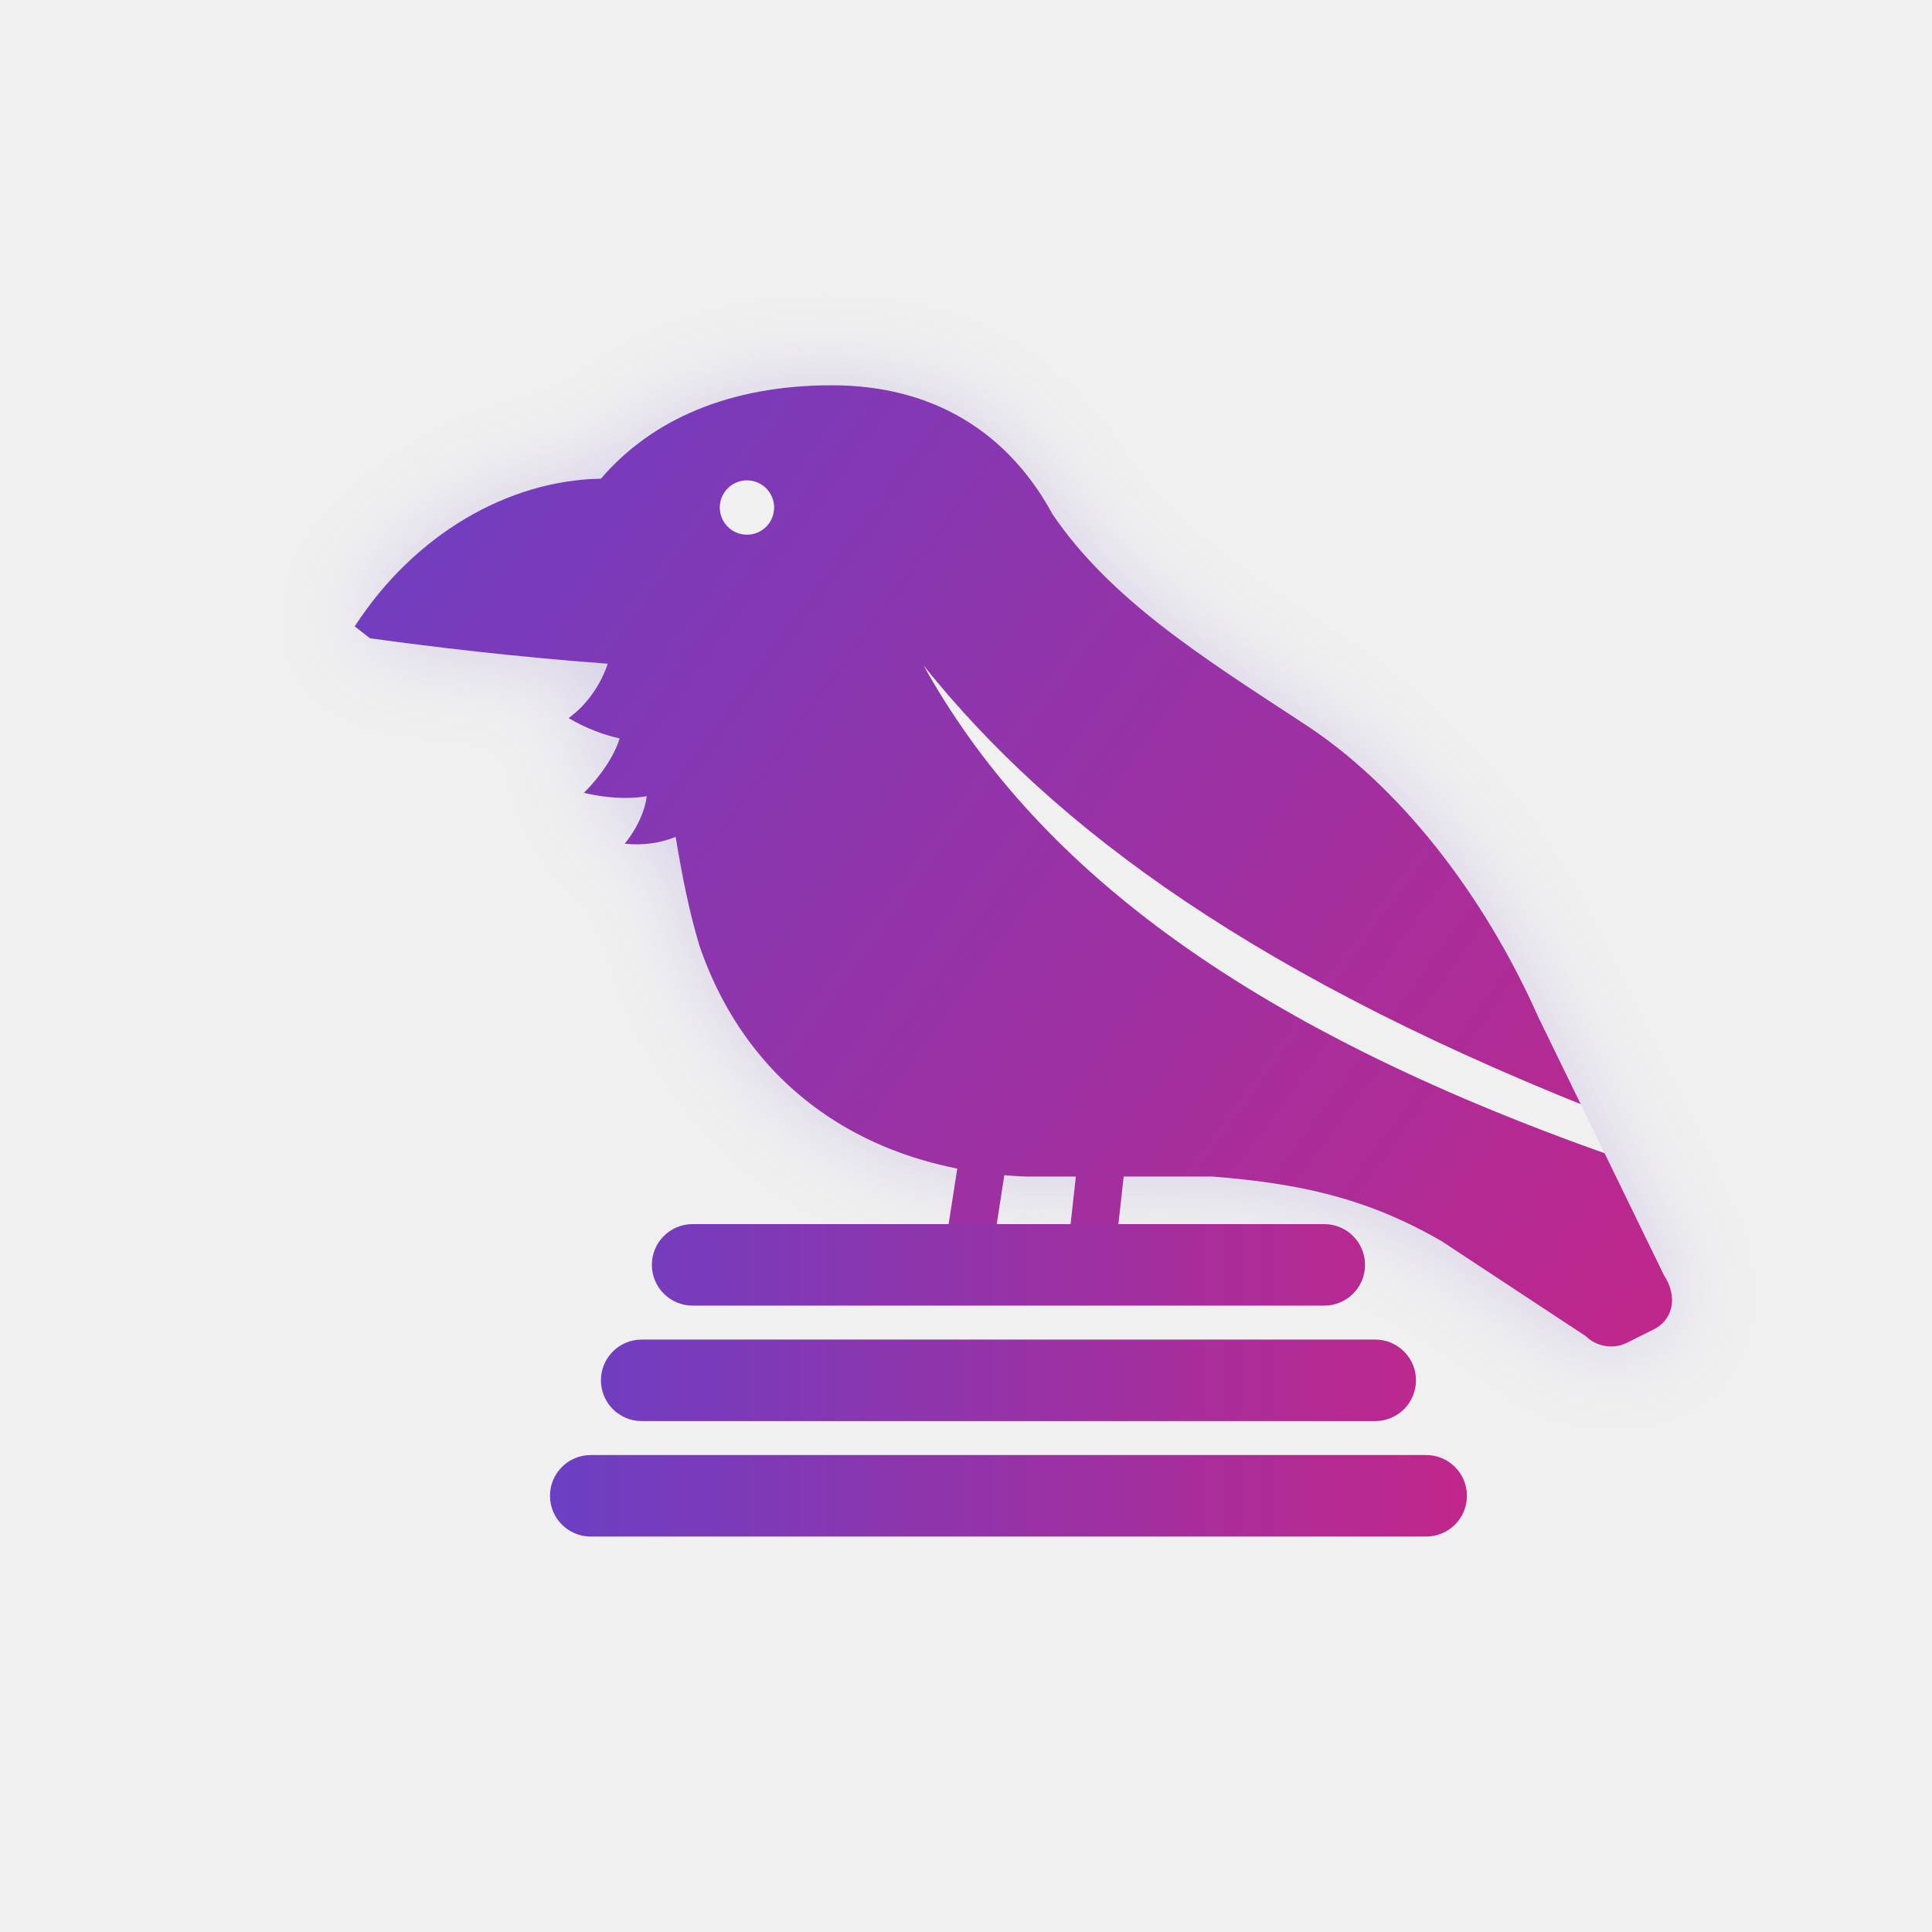
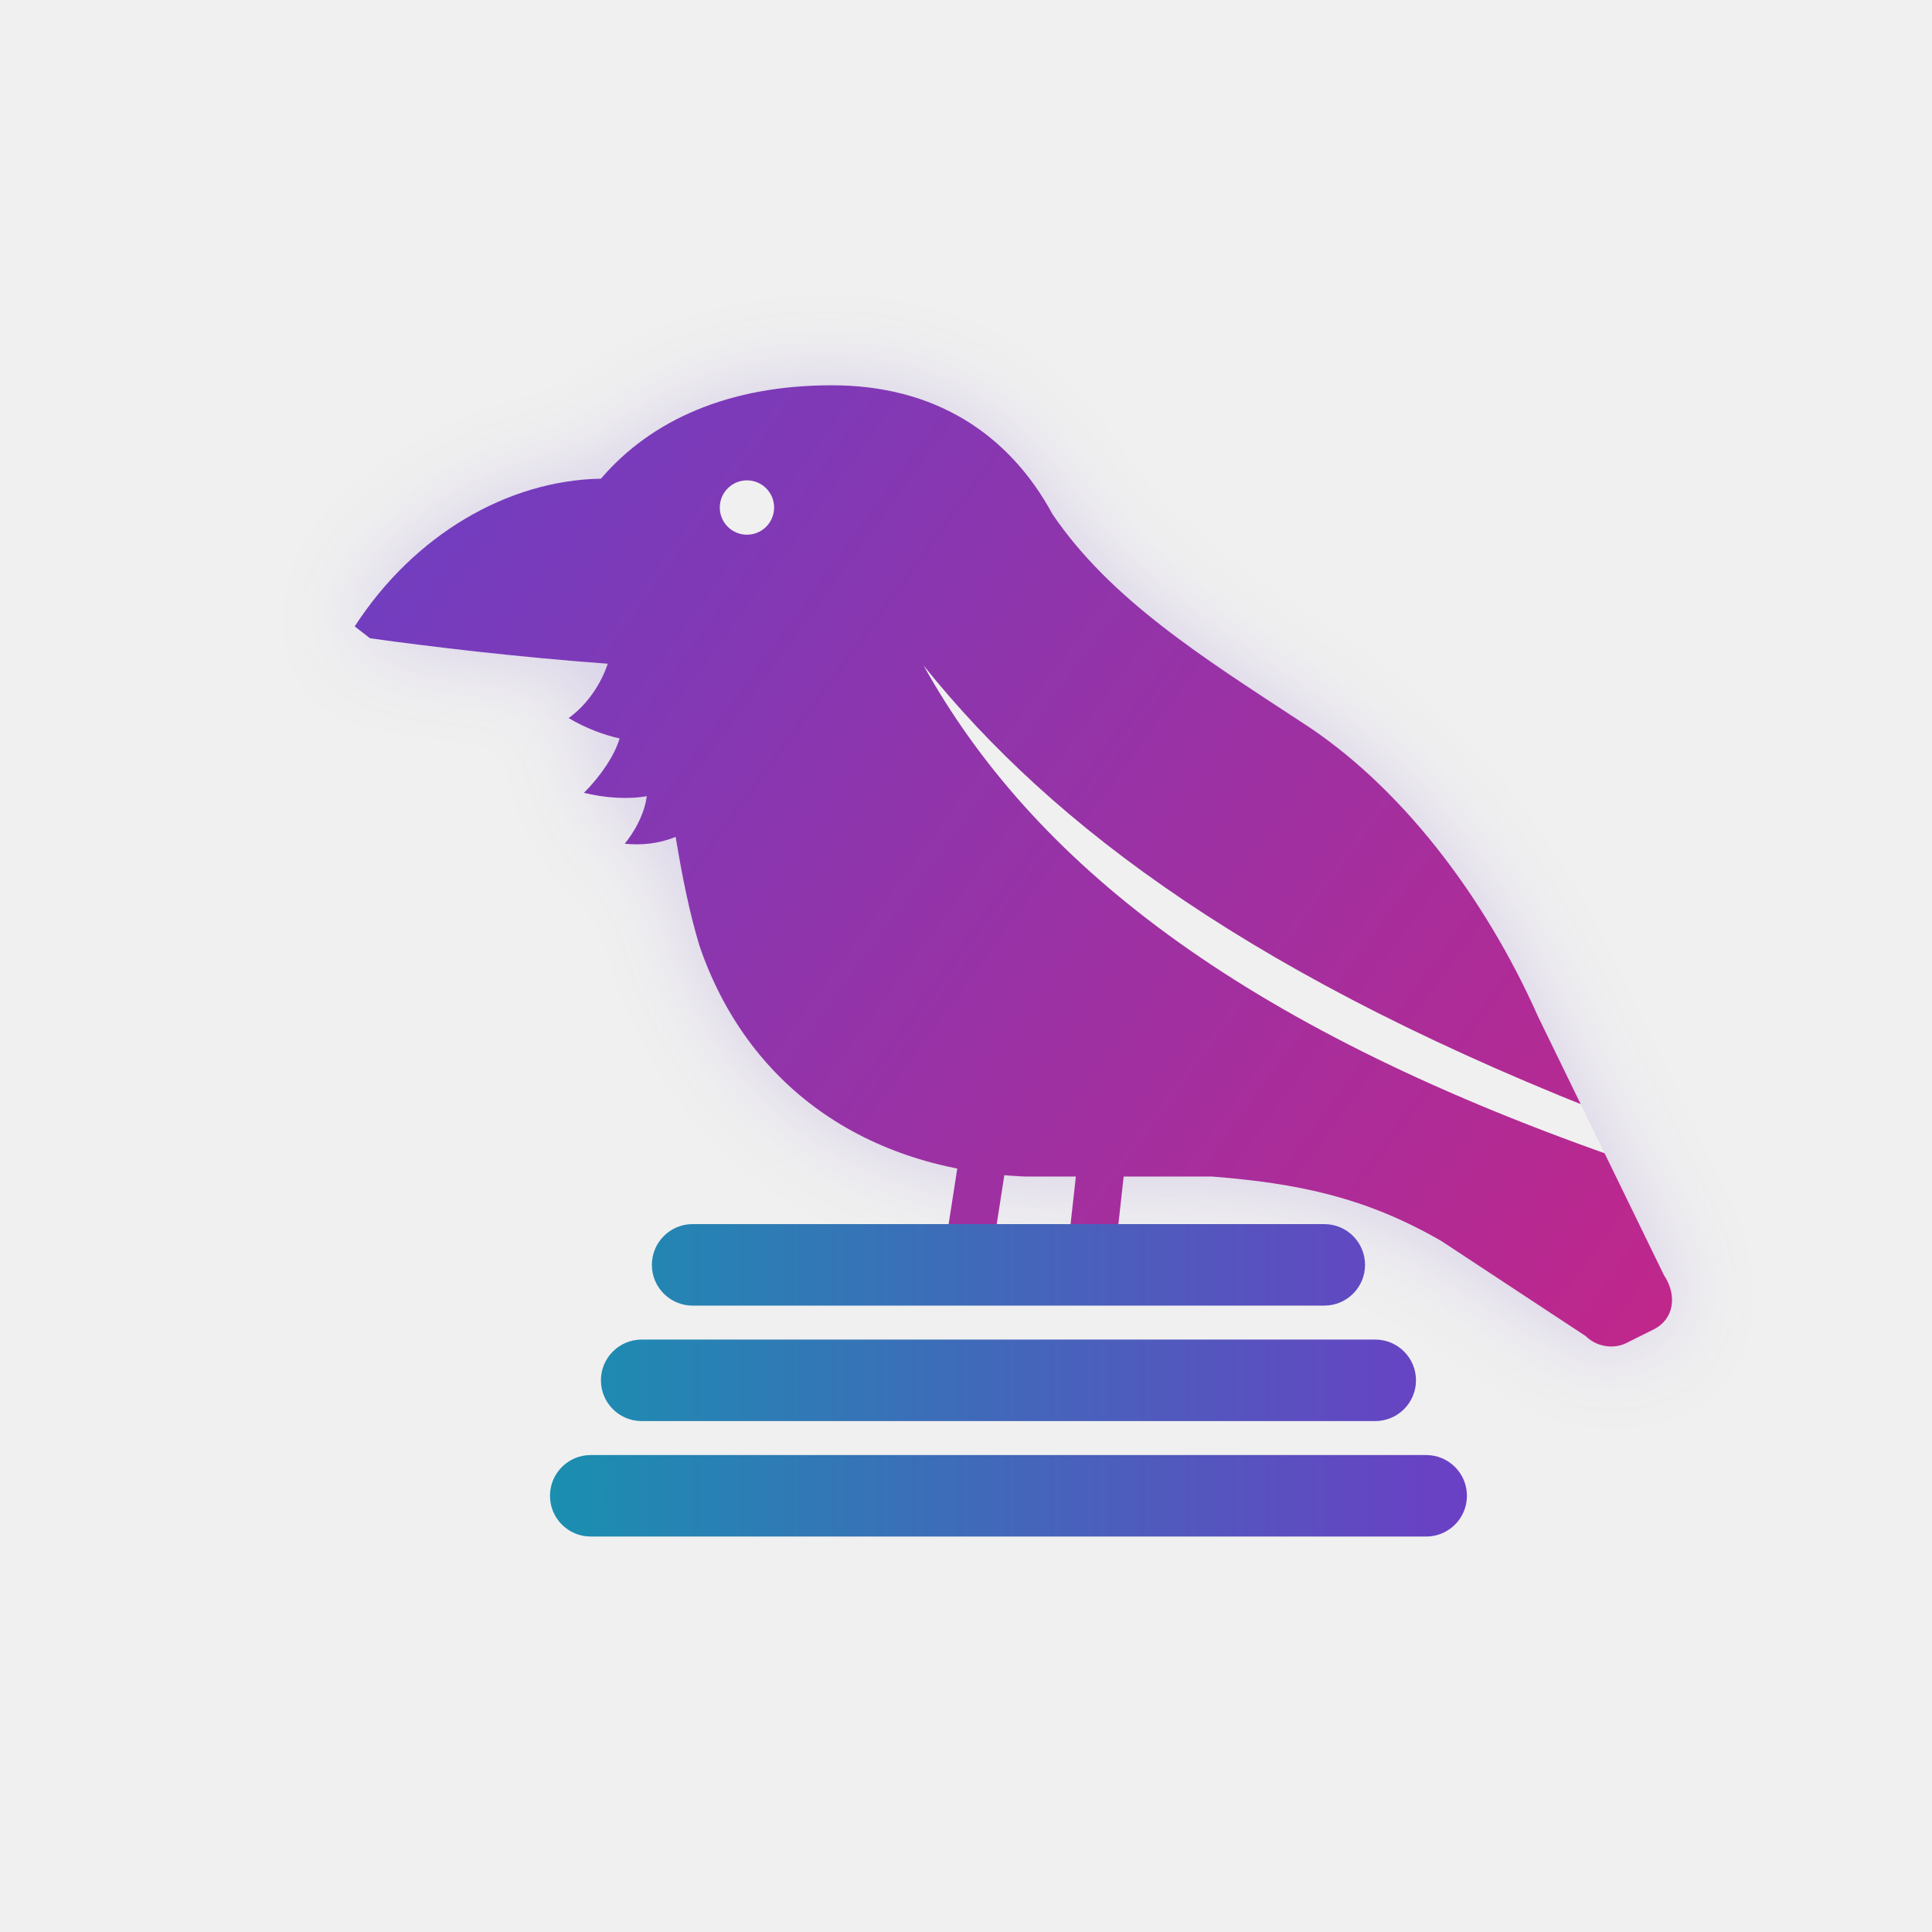
<svg xmlns="http://www.w3.org/2000/svg" viewBox="0 0 1024 1024" width="1024" height="1024" role="img" aria-label="SlicerX">
  <defs>
    <linearGradient id="rbi" gradientUnits="userSpaceOnUse" x1="15.5" y1="21" x2="93.4" y2="77.8">
      <stop offset="0" stop-color="#6b3fc4" />
      <stop offset="1" stop-color="#c1268a" />
    </linearGradient>
    <linearGradient id="rli" gradientUnits="userSpaceOnUse" x1="27" y1="0" x2="81" y2="0">
-       <stop offset="0" stop-color="#6b3fc4" />
-       <stop offset="1" stop-color="#c1268a" />
+       <stop offset="0" stop-color="#1a8fb0" />
+       <stop offset="1" stop-color="#6b3fc4" />
    </linearGradient>
    <mask id="rci" maskUnits="userSpaceOnUse" x="0" y="0" width="100" height="100">
      <rect width="100" height="100" fill="#fff" />
      <path d="M49 37.5C56.6 47 68.6 56 90.4 64.4L89.6 66.4C67.4 58.6 55.4 49 49 37.5z" fill="#000" />
      <circle cx="38.6" cy="28.2" r="1.6" fill="#000" />
    </mask>
    <filter id="rfi" x="-30%" y="-30%" width="160%" height="160%">
      <feGaussianBlur stdDeviation="2.6" />
    </filter>
    <mask id="rmi" maskUnits="userSpaceOnUse" x="-50" y="-50" width="200" height="200">
      <rect x="-50" y="-50" width="200" height="200" fill="#fff" />
      <rect x="33" y="70.4" width="42" height="4.8" rx="2.4" fill="#000" />
      <rect x="30" y="77.2" width="48" height="4.8" rx="2.4" fill="#000" />
      <rect x="27" y="84" width="54" height="4.8" rx="2.4" fill="#000" />
      <path d="M52.5 66.5L51.8 71M59.5 66.5L59 71" fill="none" stroke="#000" stroke-width="2.8" />
      <path d="M15.5 35.2C19 29.8 24.5 26.6 30 26.5C33 23 37.6 21 43.6 21C49.6 21 54 23.8 56.6 28.6C60 33.6 65.4 37 71.2 40.8C77 44.5 82 51 85.2 58.2L92.6 73.4C93.4 74.6 93.2 76 92 76.6L90.4 77.4C89.6 77.8 88.6 77.6 88 77L79.5 71.4C75 68.8 71 68 66 67.6L55 67.6C45.5 67.2 38.6 62.2 35.8 54C35.2 52 34.8 50 34.4 47.6C33.4 48 32.4 48.1 31.4 48C32.2 47 32.6 46 32.7 45.2C31.6 45.4 30.2 45.3 29 45C30 44 30.8 42.8 31.1 41.8C30.2 41.6 29.1 41.2 28.1 40.6C29.2 39.8 30 38.6 30.4 37.4C25 37 20 36.4 16.4 35.9z" fill="#000" />
    </mask>
  </defs>
  <g transform="translate(62 62) scale(9)">
    <g transform="translate(-1.5 -5.2)">
      <g mask="url(#rmi)">
        <g filter="url(#rfi)" opacity="0.2">
          <path d="M15.5 35.2C19 29.8 24.5 26.6 30 26.5C33 23 37.6 21 43.6 21C49.6 21 54 23.8 56.6 28.6C60 33.6 65.4 37 71.2 40.8C77 44.5 82 51 85.2 58.2L92.6 73.4C93.4 74.6 93.2 76 92 76.6L90.4 77.4C89.6 77.8 88.6 77.6 88 77L79.5 71.4C75 68.8 71 68 66 67.6L55 67.6C45.5 67.2 38.6 62.2 35.8 54C35.2 52 34.8 50 34.4 47.6C33.4 48 32.4 48.1 31.4 48C32.2 47 32.6 46 32.7 45.2C31.6 45.4 30.2 45.3 29 45C30 44 30.8 42.8 31.1 41.8C30.2 41.6 29.1 41.2 28.1 40.6C29.2 39.8 30 38.6 30.4 37.4C25 37 20 36.4 16.4 35.9z" fill="#6b3fc4" />
        </g>
      </g>
      <path d="M52.5 66.5L51.8 71M59.5 66.5L59 71" fill="none" stroke="url(#rbi)" stroke-width="2.8" />
      <rect x="33" y="70.4" width="42" height="4.8" rx="2.4" fill="url(#rli)" />
      <rect x="30" y="77.2" width="48" height="4.8" rx="2.4" fill="url(#rli)" />
      <rect x="27" y="84" width="54" height="4.8" rx="2.4" fill="url(#rli)" />
      <path d="M15.5 35.2C19 29.8 24.5 26.6 30 26.5C33 23 37.6 21 43.6 21C49.6 21 54 23.8 56.6 28.6C60 33.6 65.4 37 71.2 40.8C77 44.5 82 51 85.2 58.2L92.6 73.4C93.4 74.6 93.2 76 92 76.6L90.4 77.4C89.6 77.8 88.6 77.6 88 77L79.5 71.4C75 68.8 71 68 66 67.6L55 67.6C45.5 67.2 38.6 62.2 35.8 54C35.2 52 34.8 50 34.4 47.6C33.4 48 32.4 48.1 31.4 48C32.2 47 32.6 46 32.7 45.2C31.6 45.4 30.2 45.3 29 45C30 44 30.8 42.8 31.1 41.8C30.2 41.6 29.1 41.2 28.1 40.6C29.2 39.8 30 38.6 30.4 37.4C25 37 20 36.4 16.4 35.9z" fill="url(#rbi)" mask="url(#rci)" />
    </g>
  </g>
</svg>
